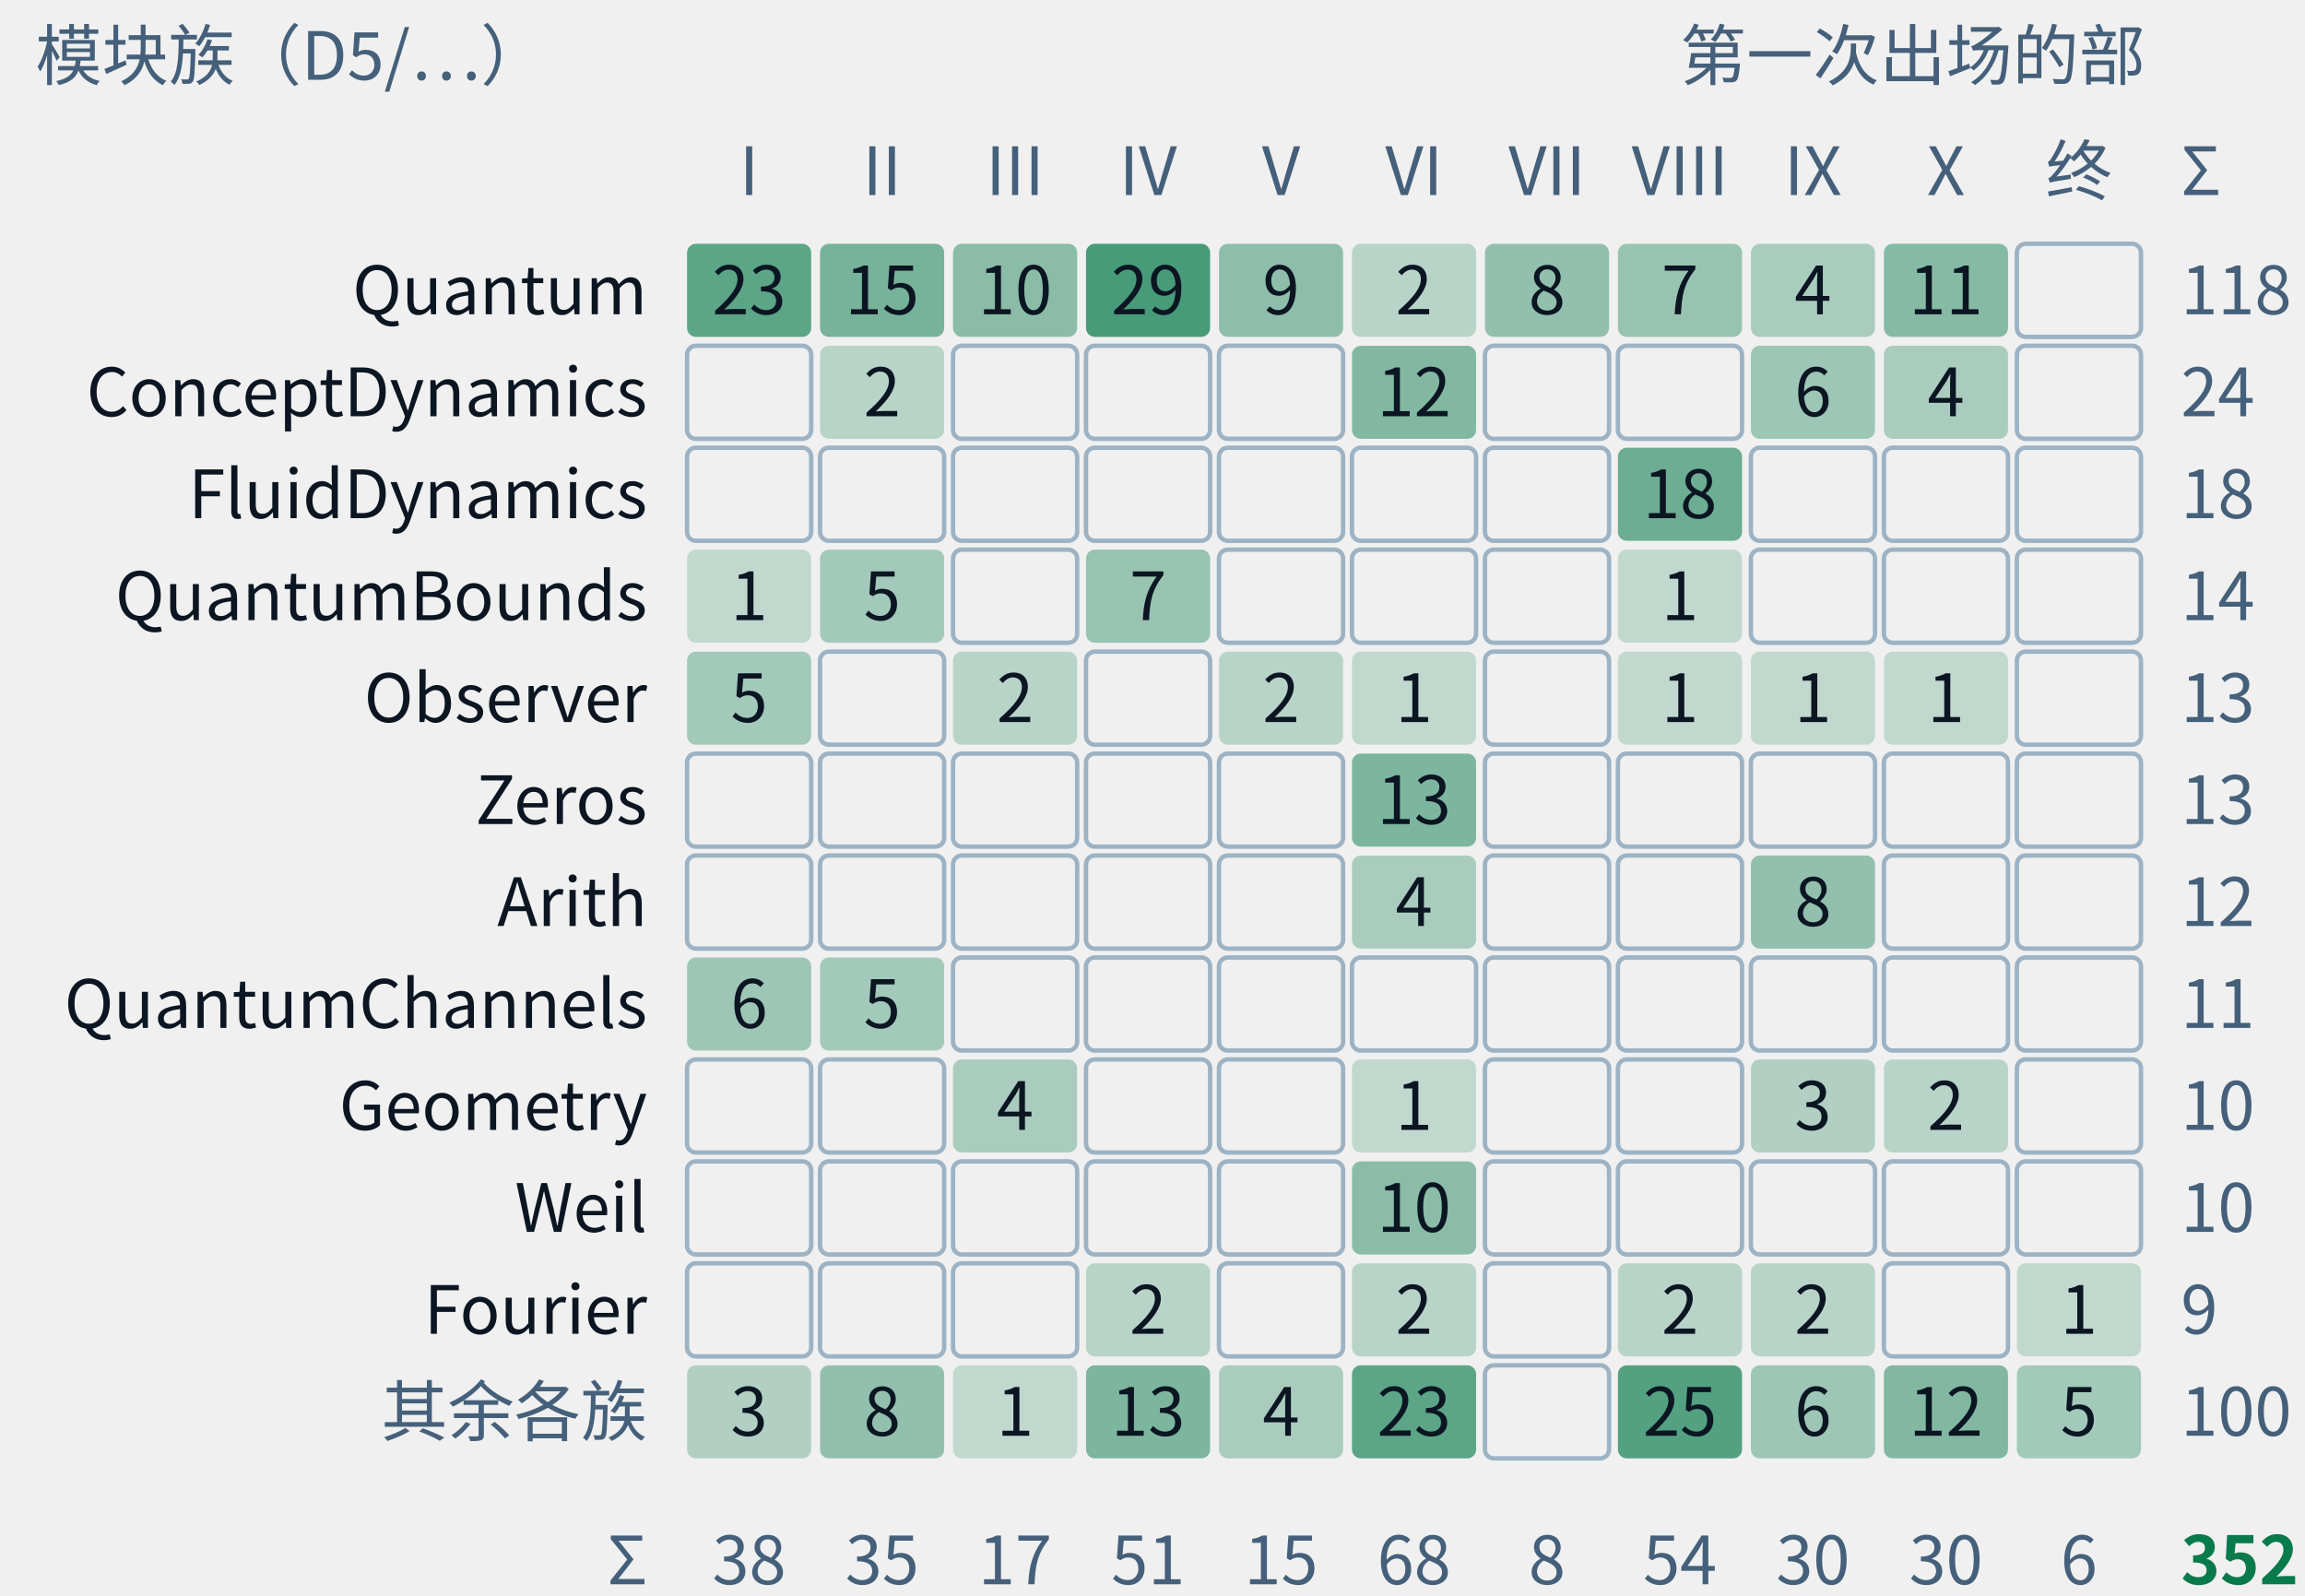
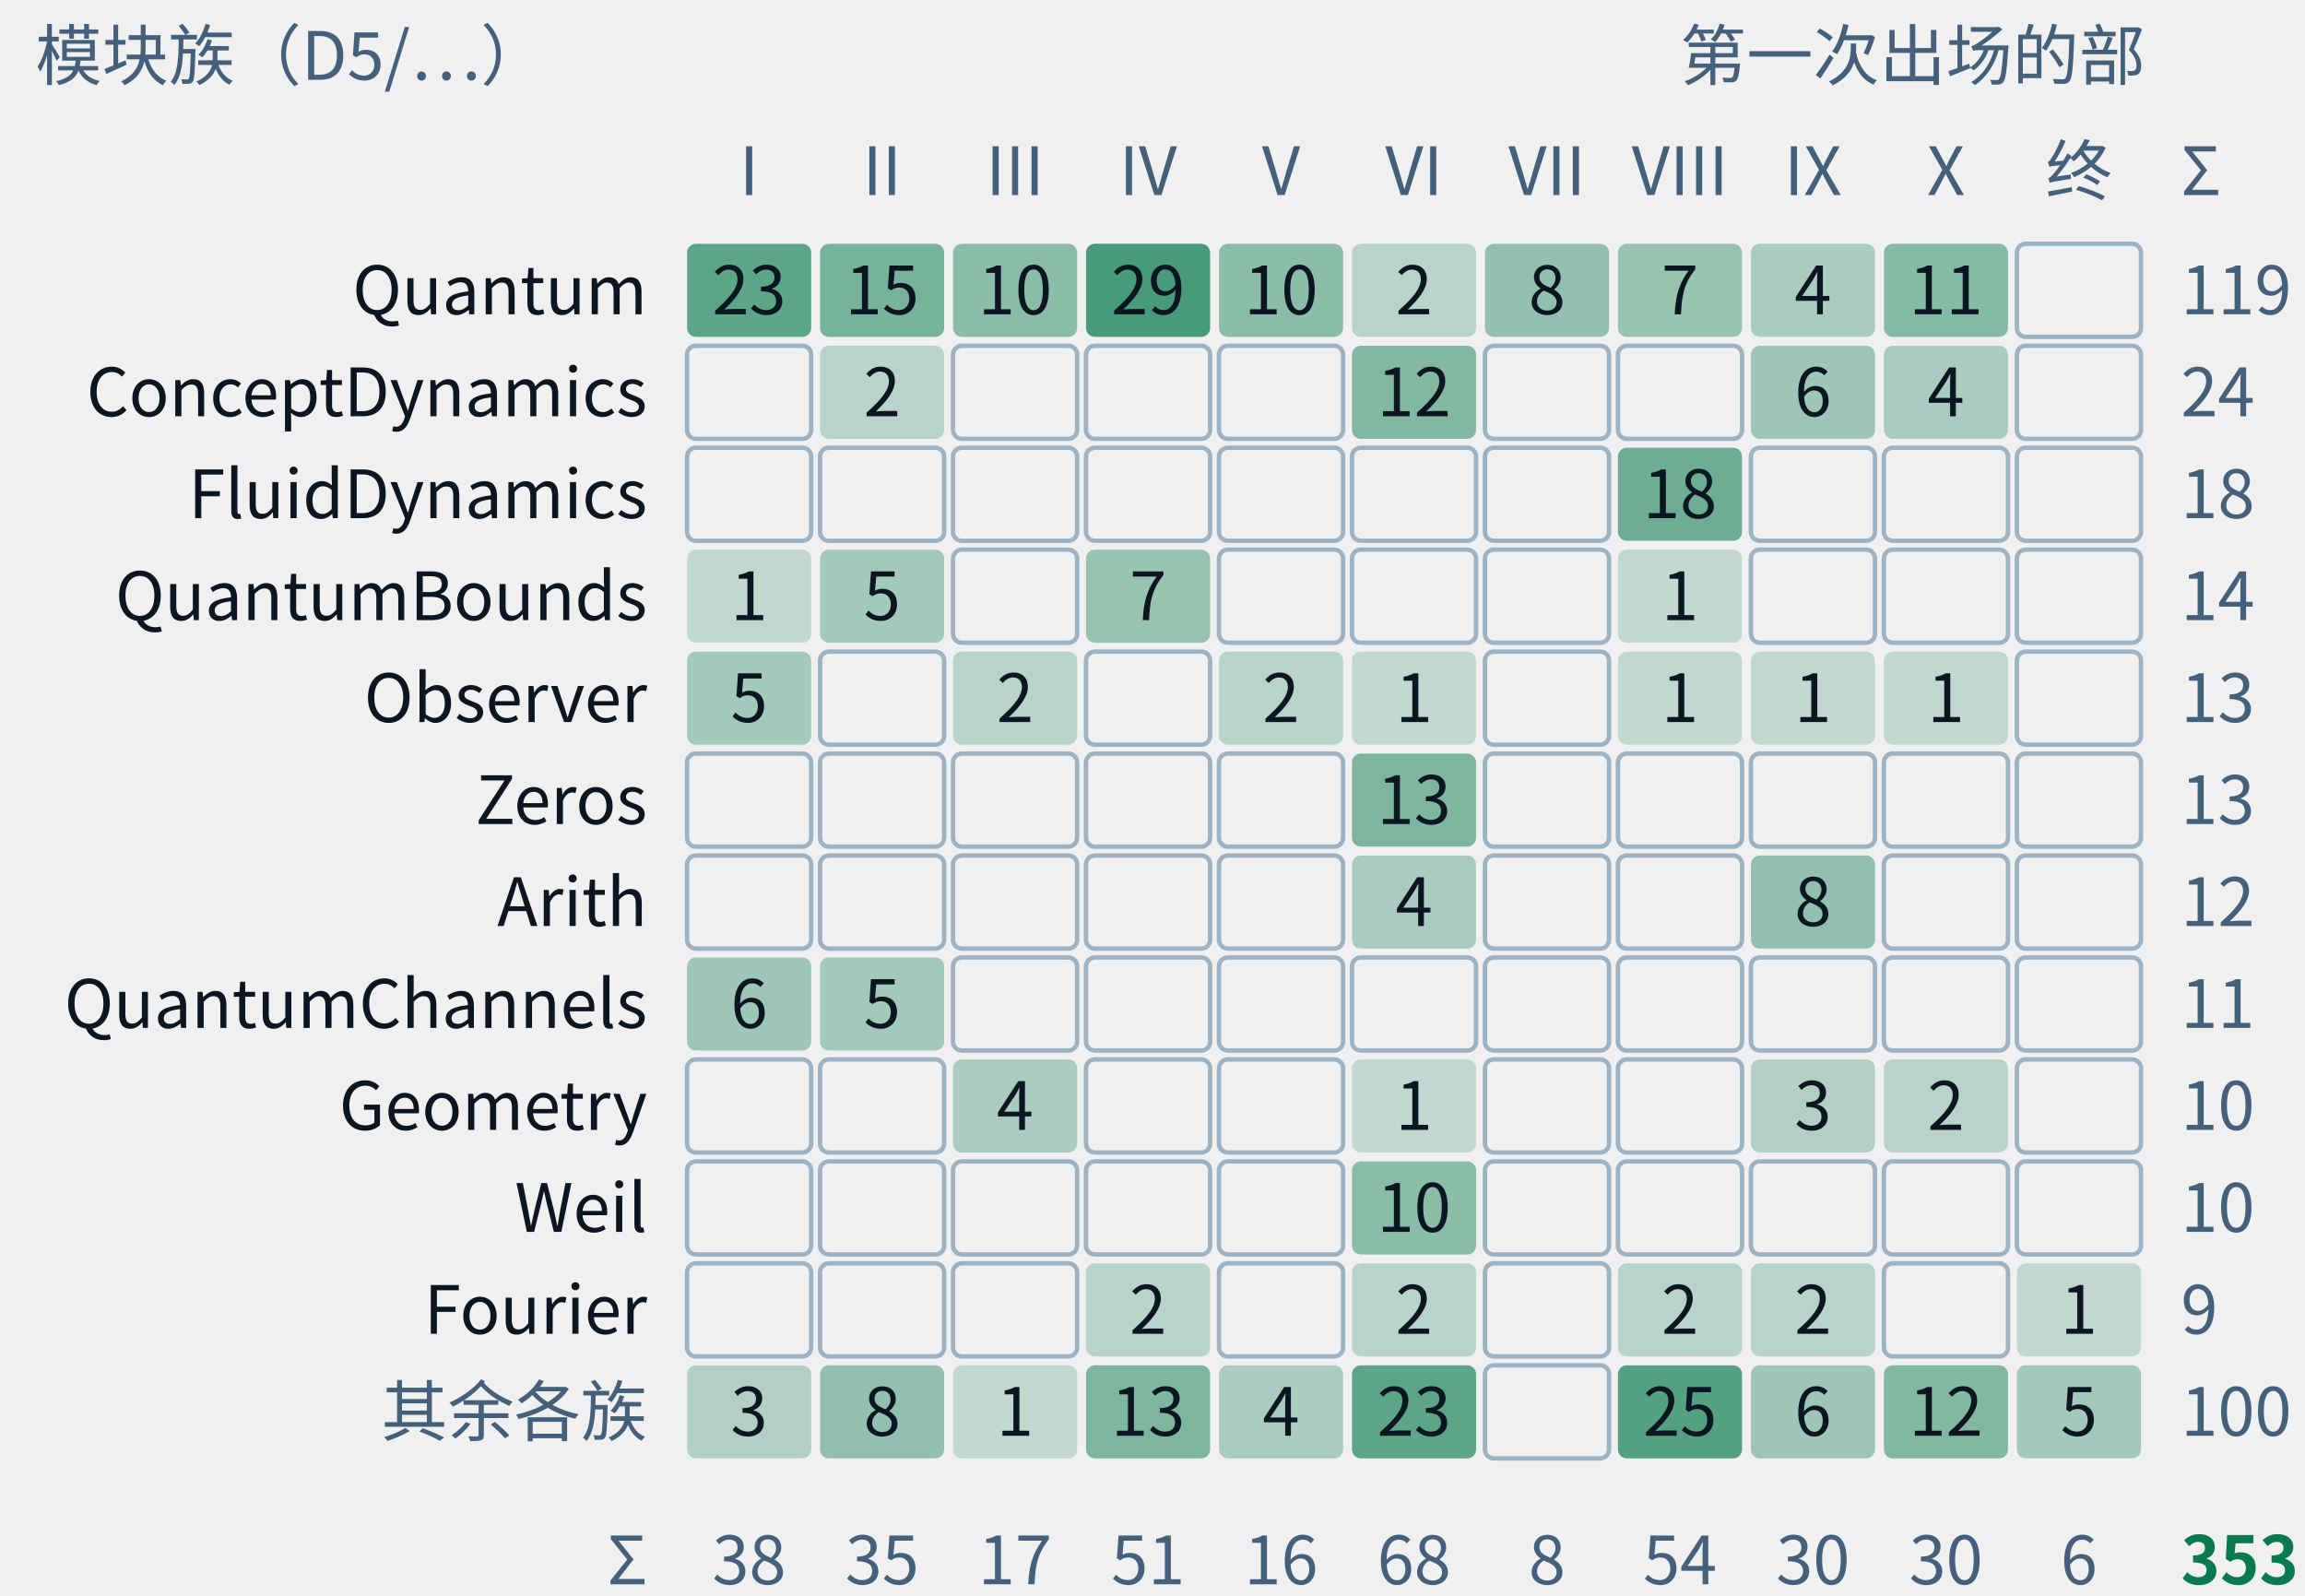
- <svg xmlns="http://www.w3.org/2000/svg" class="tr-fig" data-tr-fig="appc-modules-by-part" data-lang="zh" viewBox="0 0 520 360" width="520" height="360" font-family="'Noto Sans SC', 'Noto Sans CJK SC', 'Source Sans 3', 'PingFang SC', 'Microsoft YaHei', system-ui, sans-serif" role="img" aria-label="模块族与首次出场的部的计数格。行是 Quantum、ConceptDynamics、FluidDynamics、QuantumBounds、Observer、Zeros、Arith、QuantumChannels、Geometry、Weil、Fourier 与其余各族；列是第一至第十部与终章、附录。每格数字为条数，空格为零，合计 352 条。图不表示证明依赖。">
+ <svg xmlns="http://www.w3.org/2000/svg" class="tr-fig" data-tr-fig="appc-modules-by-part" data-lang="zh" viewBox="0 0 520 360" width="520" height="360" font-family="'Noto Sans SC', 'Noto Sans CJK SC', 'Source Sans 3', 'PingFang SC', 'Microsoft YaHei', system-ui, sans-serif" role="img" aria-label="模块族与首次出场的部的计数格。行是 Quantum、ConceptDynamics、FluidDynamics、QuantumBounds、Observer、Zeros、Arith、QuantumChannels、Geometry、Weil、Fourier 与其余各族；列是第一至第十部与终章、附录。每格数字为条数，空格为零，合计 353 条。图不表示证明依赖。">
  <style>.ts-ink{stroke:#0b1622}.tf-ink{fill:#0b1622}.ts-dim{stroke:#45607a}.tf-dim{fill:#45607a}.ts-faint{stroke:#9db3c4}.tf-faint{fill:#9db3c4}.ts-edge{stroke:#b9d0dd}.tf-edge{fill:#b9d0dd}.ts-hot{stroke:#5f9bb5}.tf-hot{fill:#5f9bb5}.ts-bg{stroke:#ffffff}.tf-bg{fill:#ffffff}.ts-panel{stroke:#eef5f9}.tf-panel{fill:#eef5f9}.ts-sheet{stroke:#f7fbfd}.tf-sheet{fill:#f7fbfd}.ts-cyan{stroke:#007c8a}.tf-cyan{fill:#007c8a}.ts-magenta{stroke:#b0128f}.tf-magenta{fill:#b0128f}.ts-amber{stroke:#946200}.tf-amber{fill:#946200}.ts-violet{stroke:#5a45c8}.tf-violet{fill:#5a45c8}.ts-ok{stroke:#087a4c}.tf-ok{fill:#087a4c}.ts-warn{stroke:#c21f3a}.tf-warn{fill:#c21f3a}.ts-blue{stroke:#1d5fd0}.tf-blue{fill:#1d5fd0}.ts-orange{stroke:#b85410}.tf-orange{fill:#b85410}.ts-sigma{stroke:#28405a}.tf-sigma{fill:#28405a}@media (prefers-color-scheme:dark){.ts-ink{stroke:#d4efff}.tf-ink{fill:#d4efff}.ts-dim{stroke:#6f8ea5}.tf-dim{fill:#6f8ea5}.ts-faint{stroke:#34506a}.tf-faint{fill:#34506a}.ts-edge{stroke:#143049}.tf-edge{fill:#143049}.ts-hot{stroke:#1f5d7c}.tf-hot{fill:#1f5d7c}.ts-bg{stroke:#03060c}.tf-bg{fill:#03060c}.ts-panel{stroke:#07101b}.tf-panel{fill:#07101b}.ts-sheet{stroke:#050c16}.tf-sheet{fill:#050c16}.ts-cyan{stroke:#19f0ff}.tf-cyan{fill:#19f0ff}.ts-magenta{stroke:#ff2fd0}.tf-magenta{fill:#ff2fd0}.ts-amber{stroke:#ffc83d}.tf-amber{fill:#ffc83d}.ts-violet{stroke:#9d8cff}.tf-violet{fill:#9d8cff}.ts-ok{stroke:#46ffb2}.tf-ok{fill:#46ffb2}.ts-warn{stroke:#ff5064}.tf-warn{fill:#ff5064}.ts-blue{stroke:#2a7bff}.tf-blue{fill:#2a7bff}.ts-orange{stroke:#ff8a3c}.tf-orange{fill:#ff8a3c}.ts-sigma{stroke:#cfe3ff}.tf-sigma{fill:#cfe3ff}}</style>
  <text class="tf-dim" x="8" y="18" font-size="15">模块族（D5/…）</text>
  <text class="tf-dim" x="484" y="18" font-size="15" text-anchor="end">第一次出场的部</text>
  <text class="tf-dim" x="169" y="44" font-size="15" text-anchor="middle">I</text>
  <text class="tf-dim" x="199" y="44" font-size="15" text-anchor="middle">II</text>
  <text class="tf-dim" x="229" y="44" font-size="15" text-anchor="middle">III</text>
  <text class="tf-dim" x="259" y="44" font-size="15" text-anchor="middle">IV</text>
  <text class="tf-dim" x="289" y="44" font-size="15" text-anchor="middle">V</text>
  <text class="tf-dim" x="319" y="44" font-size="15" text-anchor="middle">VI</text>
  <text class="tf-dim" x="349" y="44" font-size="15" text-anchor="middle">VII</text>
  <text class="tf-dim" x="379" y="44" font-size="15" text-anchor="middle">VIII</text>
  <text class="tf-dim" x="409" y="44" font-size="15" text-anchor="middle">IX</text>
  <text class="tf-dim" x="439" y="44" font-size="15" text-anchor="middle">X</text>
  <text class="tf-dim" x="469" y="44" font-size="15" text-anchor="middle">终</text>
  <text class="tf-ink" x="146" y="70.9" font-size="15" text-anchor="end">Quantum</text>
  <rect x="155" y="55" width="28" height="21" rx="2" class="tf-ok" fill-opacity="0.64" />
  <text class="tf-ink" x="169" y="70.9" font-size="15" text-anchor="middle">23</text>
  <rect x="185" y="55" width="28" height="21" rx="2" class="tf-ok" fill-opacity="0.52" />
  <text class="tf-ink" x="199" y="70.9" font-size="15" text-anchor="middle">15</text>
  <rect x="215" y="55" width="28" height="21" rx="2" class="tf-ok" fill-opacity="0.44" />
  <text class="tf-ink" x="229" y="70.9" font-size="15" text-anchor="middle">10</text>
  <rect x="245" y="55" width="28" height="21" rx="2" class="tf-ok" fill-opacity="0.72" />
  <text class="tf-ink" x="259" y="70.9" font-size="15" text-anchor="middle">29</text>
-   <rect x="275" y="55" width="28" height="21" rx="2" class="tf-ok" fill-opacity="0.42" />
-   <text class="tf-ink" x="289" y="70.9" font-size="15" text-anchor="middle">9</text>
+   <rect x="275" y="55" width="28" height="21" rx="2" class="tf-ok" fill-opacity="0.44" />
+   <text class="tf-ink" x="289" y="70.9" font-size="15" text-anchor="middle">10</text>
  <rect x="305" y="55" width="28" height="21" rx="2" class="tf-ok" fill-opacity="0.24" />
  <text class="tf-ink" x="319" y="70.9" font-size="15" text-anchor="middle">2</text>
  <rect x="335" y="55" width="28" height="21" rx="2" class="tf-ok" fill-opacity="0.4" />
  <text class="tf-ink" x="349" y="70.9" font-size="15" text-anchor="middle">8</text>
  <rect x="365" y="55" width="28" height="21" rx="2" class="tf-ok" fill-opacity="0.38" />
  <text class="tf-ink" x="379" y="70.9" font-size="15" text-anchor="middle">7</text>
  <rect x="395" y="55" width="28" height="21" rx="2" class="tf-ok" fill-opacity="0.3" />
  <text class="tf-ink" x="409" y="70.9" font-size="15" text-anchor="middle">4</text>
  <rect x="425" y="55" width="28" height="21" rx="2" class="tf-ok" fill-opacity="0.46" />
  <text class="tf-ink" x="439" y="70.9" font-size="15" text-anchor="middle">11</text>
  <rect x="455" y="55" width="28" height="21" rx="2" class="ts-faint" stroke-width="1" fill="none" />
-   <text class="tf-dim" x="492" y="70.9" font-size="15">118</text>
+   <text class="tf-dim" x="492" y="70.9" font-size="15">119</text>
  <text class="tf-ink" x="146" y="93.9" font-size="15" text-anchor="end">ConceptDynamics</text>
  <rect x="155" y="78" width="28" height="21" rx="2" class="ts-faint" stroke-width="1" fill="none" />
  <rect x="185" y="78" width="28" height="21" rx="2" class="tf-ok" fill-opacity="0.24" />
  <text class="tf-ink" x="199" y="93.9" font-size="15" text-anchor="middle">2</text>
  <rect x="215" y="78" width="28" height="21" rx="2" class="ts-faint" stroke-width="1" fill="none" />
  <rect x="245" y="78" width="28" height="21" rx="2" class="ts-faint" stroke-width="1" fill="none" />
  <rect x="275" y="78" width="28" height="21" rx="2" class="ts-faint" stroke-width="1" fill="none" />
  <rect x="305" y="78" width="28" height="21" rx="2" class="tf-ok" fill-opacity="0.47" />
  <text class="tf-ink" x="319" y="93.9" font-size="15" text-anchor="middle">12</text>
  <rect x="335" y="78" width="28" height="21" rx="2" class="ts-faint" stroke-width="1" fill="none" />
  <rect x="365" y="78" width="28" height="21" rx="2" class="ts-faint" stroke-width="1" fill="none" />
  <rect x="395" y="78" width="28" height="21" rx="2" class="tf-ok" fill-opacity="0.35" />
  <text class="tf-ink" x="409" y="93.9" font-size="15" text-anchor="middle">6</text>
  <rect x="425" y="78" width="28" height="21" rx="2" class="tf-ok" fill-opacity="0.3" />
  <text class="tf-ink" x="439" y="93.9" font-size="15" text-anchor="middle">4</text>
  <rect x="455" y="78" width="28" height="21" rx="2" class="ts-faint" stroke-width="1" fill="none" />
  <text class="tf-dim" x="492" y="93.9" font-size="15">24</text>
  <text class="tf-ink" x="146" y="116.9" font-size="15" text-anchor="end">FluidDynamics</text>
  <rect x="155" y="101" width="28" height="21" rx="2" class="ts-faint" stroke-width="1" fill="none" />
  <rect x="185" y="101" width="28" height="21" rx="2" class="ts-faint" stroke-width="1" fill="none" />
  <rect x="215" y="101" width="28" height="21" rx="2" class="ts-faint" stroke-width="1" fill="none" />
  <rect x="245" y="101" width="28" height="21" rx="2" class="ts-faint" stroke-width="1" fill="none" />
  <rect x="275" y="101" width="28" height="21" rx="2" class="ts-faint" stroke-width="1" fill="none" />
  <rect x="305" y="101" width="28" height="21" rx="2" class="ts-faint" stroke-width="1" fill="none" />
  <rect x="335" y="101" width="28" height="21" rx="2" class="ts-faint" stroke-width="1" fill="none" />
  <rect x="365" y="101" width="28" height="21" rx="2" class="tf-ok" fill-opacity="0.57" />
  <text class="tf-ink" x="379" y="116.9" font-size="15" text-anchor="middle">18</text>
  <rect x="395" y="101" width="28" height="21" rx="2" class="ts-faint" stroke-width="1" fill="none" />
  <rect x="425" y="101" width="28" height="21" rx="2" class="ts-faint" stroke-width="1" fill="none" />
  <rect x="455" y="101" width="28" height="21" rx="2" class="ts-faint" stroke-width="1" fill="none" />
  <text class="tf-dim" x="492" y="116.9" font-size="15">18</text>
  <text class="tf-ink" x="146" y="139.9" font-size="15" text-anchor="end">QuantumBounds</text>
  <rect x="155" y="124" width="28" height="21" rx="2" class="tf-ok" fill-opacity="0.2" />
  <text class="tf-ink" x="169" y="139.9" font-size="15" text-anchor="middle">1</text>
  <rect x="185" y="124" width="28" height="21" rx="2" class="tf-ok" fill-opacity="0.33" />
  <text class="tf-ink" x="199" y="139.9" font-size="15" text-anchor="middle">5</text>
  <rect x="215" y="124" width="28" height="21" rx="2" class="ts-faint" stroke-width="1" fill="none" />
  <rect x="245" y="124" width="28" height="21" rx="2" class="tf-ok" fill-opacity="0.38" />
  <text class="tf-ink" x="259" y="139.9" font-size="15" text-anchor="middle">7</text>
  <rect x="275" y="124" width="28" height="21" rx="2" class="ts-faint" stroke-width="1" fill="none" />
  <rect x="305" y="124" width="28" height="21" rx="2" class="ts-faint" stroke-width="1" fill="none" />
  <rect x="335" y="124" width="28" height="21" rx="2" class="ts-faint" stroke-width="1" fill="none" />
  <rect x="365" y="124" width="28" height="21" rx="2" class="tf-ok" fill-opacity="0.2" />
  <text class="tf-ink" x="379" y="139.9" font-size="15" text-anchor="middle">1</text>
  <rect x="395" y="124" width="28" height="21" rx="2" class="ts-faint" stroke-width="1" fill="none" />
  <rect x="425" y="124" width="28" height="21" rx="2" class="ts-faint" stroke-width="1" fill="none" />
  <rect x="455" y="124" width="28" height="21" rx="2" class="ts-faint" stroke-width="1" fill="none" />
  <text class="tf-dim" x="492" y="139.9" font-size="15">14</text>
  <text class="tf-ink" x="146" y="162.9" font-size="15" text-anchor="end">Observer</text>
  <rect x="155" y="147" width="28" height="21" rx="2" class="tf-ok" fill-opacity="0.33" />
  <text class="tf-ink" x="169" y="162.9" font-size="15" text-anchor="middle">5</text>
  <rect x="185" y="147" width="28" height="21" rx="2" class="ts-faint" stroke-width="1" fill="none" />
  <rect x="215" y="147" width="28" height="21" rx="2" class="tf-ok" fill-opacity="0.24" />
  <text class="tf-ink" x="229" y="162.9" font-size="15" text-anchor="middle">2</text>
  <rect x="245" y="147" width="28" height="21" rx="2" class="ts-faint" stroke-width="1" fill="none" />
  <rect x="275" y="147" width="28" height="21" rx="2" class="tf-ok" fill-opacity="0.24" />
  <text class="tf-ink" x="289" y="162.9" font-size="15" text-anchor="middle">2</text>
  <rect x="305" y="147" width="28" height="21" rx="2" class="tf-ok" fill-opacity="0.2" />
  <text class="tf-ink" x="319" y="162.9" font-size="15" text-anchor="middle">1</text>
  <rect x="335" y="147" width="28" height="21" rx="2" class="ts-faint" stroke-width="1" fill="none" />
  <rect x="365" y="147" width="28" height="21" rx="2" class="tf-ok" fill-opacity="0.2" />
  <text class="tf-ink" x="379" y="162.9" font-size="15" text-anchor="middle">1</text>
  <rect x="395" y="147" width="28" height="21" rx="2" class="tf-ok" fill-opacity="0.2" />
  <text class="tf-ink" x="409" y="162.9" font-size="15" text-anchor="middle">1</text>
  <rect x="425" y="147" width="28" height="21" rx="2" class="tf-ok" fill-opacity="0.2" />
  <text class="tf-ink" x="439" y="162.9" font-size="15" text-anchor="middle">1</text>
  <rect x="455" y="147" width="28" height="21" rx="2" class="ts-faint" stroke-width="1" fill="none" />
  <text class="tf-dim" x="492" y="162.9" font-size="15">13</text>
  <text class="tf-ink" x="146" y="185.9" font-size="15" text-anchor="end">Zeros</text>
  <rect x="155" y="170" width="28" height="21" rx="2" class="ts-faint" stroke-width="1" fill="none" />
  <rect x="185" y="170" width="28" height="21" rx="2" class="ts-faint" stroke-width="1" fill="none" />
  <rect x="215" y="170" width="28" height="21" rx="2" class="ts-faint" stroke-width="1" fill="none" />
  <rect x="245" y="170" width="28" height="21" rx="2" class="ts-faint" stroke-width="1" fill="none" />
  <rect x="275" y="170" width="28" height="21" rx="2" class="ts-faint" stroke-width="1" fill="none" />
  <rect x="305" y="170" width="28" height="21" rx="2" class="tf-ok" fill-opacity="0.49" />
  <text class="tf-ink" x="319" y="185.9" font-size="15" text-anchor="middle">13</text>
  <rect x="335" y="170" width="28" height="21" rx="2" class="ts-faint" stroke-width="1" fill="none" />
  <rect x="365" y="170" width="28" height="21" rx="2" class="ts-faint" stroke-width="1" fill="none" />
  <rect x="395" y="170" width="28" height="21" rx="2" class="ts-faint" stroke-width="1" fill="none" />
  <rect x="425" y="170" width="28" height="21" rx="2" class="ts-faint" stroke-width="1" fill="none" />
  <rect x="455" y="170" width="28" height="21" rx="2" class="ts-faint" stroke-width="1" fill="none" />
  <text class="tf-dim" x="492" y="185.9" font-size="15">13</text>
  <text class="tf-ink" x="146" y="208.9" font-size="15" text-anchor="end">Arith</text>
  <rect x="155" y="193" width="28" height="21" rx="2" class="ts-faint" stroke-width="1" fill="none" />
  <rect x="185" y="193" width="28" height="21" rx="2" class="ts-faint" stroke-width="1" fill="none" />
  <rect x="215" y="193" width="28" height="21" rx="2" class="ts-faint" stroke-width="1" fill="none" />
  <rect x="245" y="193" width="28" height="21" rx="2" class="ts-faint" stroke-width="1" fill="none" />
  <rect x="275" y="193" width="28" height="21" rx="2" class="ts-faint" stroke-width="1" fill="none" />
  <rect x="305" y="193" width="28" height="21" rx="2" class="tf-ok" fill-opacity="0.3" />
  <text class="tf-ink" x="319" y="208.9" font-size="15" text-anchor="middle">4</text>
  <rect x="335" y="193" width="28" height="21" rx="2" class="ts-faint" stroke-width="1" fill="none" />
  <rect x="365" y="193" width="28" height="21" rx="2" class="ts-faint" stroke-width="1" fill="none" />
  <rect x="395" y="193" width="28" height="21" rx="2" class="tf-ok" fill-opacity="0.4" />
  <text class="tf-ink" x="409" y="208.9" font-size="15" text-anchor="middle">8</text>
  <rect x="425" y="193" width="28" height="21" rx="2" class="ts-faint" stroke-width="1" fill="none" />
  <rect x="455" y="193" width="28" height="21" rx="2" class="ts-faint" stroke-width="1" fill="none" />
  <text class="tf-dim" x="492" y="208.9" font-size="15">12</text>
  <text class="tf-ink" x="146" y="231.9" font-size="15" text-anchor="end">QuantumChannels</text>
  <rect x="155" y="216" width="28" height="21" rx="2" class="tf-ok" fill-opacity="0.35" />
  <text class="tf-ink" x="169" y="231.9" font-size="15" text-anchor="middle">6</text>
  <rect x="185" y="216" width="28" height="21" rx="2" class="tf-ok" fill-opacity="0.33" />
  <text class="tf-ink" x="199" y="231.9" font-size="15" text-anchor="middle">5</text>
  <rect x="215" y="216" width="28" height="21" rx="2" class="ts-faint" stroke-width="1" fill="none" />
  <rect x="245" y="216" width="28" height="21" rx="2" class="ts-faint" stroke-width="1" fill="none" />
  <rect x="275" y="216" width="28" height="21" rx="2" class="ts-faint" stroke-width="1" fill="none" />
  <rect x="305" y="216" width="28" height="21" rx="2" class="ts-faint" stroke-width="1" fill="none" />
  <rect x="335" y="216" width="28" height="21" rx="2" class="ts-faint" stroke-width="1" fill="none" />
  <rect x="365" y="216" width="28" height="21" rx="2" class="ts-faint" stroke-width="1" fill="none" />
  <rect x="395" y="216" width="28" height="21" rx="2" class="ts-faint" stroke-width="1" fill="none" />
  <rect x="425" y="216" width="28" height="21" rx="2" class="ts-faint" stroke-width="1" fill="none" />
  <rect x="455" y="216" width="28" height="21" rx="2" class="ts-faint" stroke-width="1" fill="none" />
  <text class="tf-dim" x="492" y="231.9" font-size="15">11</text>
  <text class="tf-ink" x="146" y="254.9" font-size="15" text-anchor="end">Geometry</text>
  <rect x="155" y="239" width="28" height="21" rx="2" class="ts-faint" stroke-width="1" fill="none" />
  <rect x="185" y="239" width="28" height="21" rx="2" class="ts-faint" stroke-width="1" fill="none" />
  <rect x="215" y="239" width="28" height="21" rx="2" class="tf-ok" fill-opacity="0.3" />
  <text class="tf-ink" x="229" y="254.9" font-size="15" text-anchor="middle">4</text>
  <rect x="245" y="239" width="28" height="21" rx="2" class="ts-faint" stroke-width="1" fill="none" />
  <rect x="275" y="239" width="28" height="21" rx="2" class="ts-faint" stroke-width="1" fill="none" />
  <rect x="305" y="239" width="28" height="21" rx="2" class="tf-ok" fill-opacity="0.2" />
  <text class="tf-ink" x="319" y="254.9" font-size="15" text-anchor="middle">1</text>
  <rect x="335" y="239" width="28" height="21" rx="2" class="ts-faint" stroke-width="1" fill="none" />
  <rect x="365" y="239" width="28" height="21" rx="2" class="ts-faint" stroke-width="1" fill="none" />
  <rect x="395" y="239" width="28" height="21" rx="2" class="tf-ok" fill-opacity="0.27" />
  <text class="tf-ink" x="409" y="254.9" font-size="15" text-anchor="middle">3</text>
  <rect x="425" y="239" width="28" height="21" rx="2" class="tf-ok" fill-opacity="0.24" />
  <text class="tf-ink" x="439" y="254.9" font-size="15" text-anchor="middle">2</text>
  <rect x="455" y="239" width="28" height="21" rx="2" class="ts-faint" stroke-width="1" fill="none" />
  <text class="tf-dim" x="492" y="254.9" font-size="15">10</text>
  <text class="tf-ink" x="146" y="277.9" font-size="15" text-anchor="end">Weil</text>
  <rect x="155" y="262" width="28" height="21" rx="2" class="ts-faint" stroke-width="1" fill="none" />
  <rect x="185" y="262" width="28" height="21" rx="2" class="ts-faint" stroke-width="1" fill="none" />
  <rect x="215" y="262" width="28" height="21" rx="2" class="ts-faint" stroke-width="1" fill="none" />
  <rect x="245" y="262" width="28" height="21" rx="2" class="ts-faint" stroke-width="1" fill="none" />
  <rect x="275" y="262" width="28" height="21" rx="2" class="ts-faint" stroke-width="1" fill="none" />
  <rect x="305" y="262" width="28" height="21" rx="2" class="tf-ok" fill-opacity="0.44" />
  <text class="tf-ink" x="319" y="277.9" font-size="15" text-anchor="middle">10</text>
  <rect x="335" y="262" width="28" height="21" rx="2" class="ts-faint" stroke-width="1" fill="none" />
  <rect x="365" y="262" width="28" height="21" rx="2" class="ts-faint" stroke-width="1" fill="none" />
  <rect x="395" y="262" width="28" height="21" rx="2" class="ts-faint" stroke-width="1" fill="none" />
  <rect x="425" y="262" width="28" height="21" rx="2" class="ts-faint" stroke-width="1" fill="none" />
  <rect x="455" y="262" width="28" height="21" rx="2" class="ts-faint" stroke-width="1" fill="none" />
  <text class="tf-dim" x="492" y="277.9" font-size="15">10</text>
  <text class="tf-ink" x="146" y="300.9" font-size="15" text-anchor="end">Fourier</text>
  <rect x="155" y="285" width="28" height="21" rx="2" class="ts-faint" stroke-width="1" fill="none" />
  <rect x="185" y="285" width="28" height="21" rx="2" class="ts-faint" stroke-width="1" fill="none" />
  <rect x="215" y="285" width="28" height="21" rx="2" class="ts-faint" stroke-width="1" fill="none" />
  <rect x="245" y="285" width="28" height="21" rx="2" class="tf-ok" fill-opacity="0.24" />
  <text class="tf-ink" x="259" y="300.9" font-size="15" text-anchor="middle">2</text>
  <rect x="275" y="285" width="28" height="21" rx="2" class="ts-faint" stroke-width="1" fill="none" />
  <rect x="305" y="285" width="28" height="21" rx="2" class="tf-ok" fill-opacity="0.24" />
  <text class="tf-ink" x="319" y="300.9" font-size="15" text-anchor="middle">2</text>
  <rect x="335" y="285" width="28" height="21" rx="2" class="ts-faint" stroke-width="1" fill="none" />
  <rect x="365" y="285" width="28" height="21" rx="2" class="tf-ok" fill-opacity="0.24" />
  <text class="tf-ink" x="379" y="300.9" font-size="15" text-anchor="middle">2</text>
  <rect x="395" y="285" width="28" height="21" rx="2" class="tf-ok" fill-opacity="0.24" />
  <text class="tf-ink" x="409" y="300.9" font-size="15" text-anchor="middle">2</text>
  <rect x="425" y="285" width="28" height="21" rx="2" class="ts-faint" stroke-width="1" fill="none" />
  <rect x="455" y="285" width="28" height="21" rx="2" class="tf-ok" fill-opacity="0.2" />
  <text class="tf-ink" x="469" y="300.9" font-size="15" text-anchor="middle">1</text>
  <text class="tf-dim" x="492" y="300.9" font-size="15">9</text>
  <text class="tf-dim" x="146" y="323.9" font-size="15" text-anchor="end">其余各族</text>
  <rect x="155" y="308" width="28" height="21" rx="2" class="tf-ok" fill-opacity="0.27" />
  <text class="tf-ink" x="169" y="323.9" font-size="15" text-anchor="middle">3</text>
  <rect x="185" y="308" width="28" height="21" rx="2" class="tf-ok" fill-opacity="0.4" />
  <text class="tf-ink" x="199" y="323.9" font-size="15" text-anchor="middle">8</text>
  <rect x="215" y="308" width="28" height="21" rx="2" class="tf-ok" fill-opacity="0.2" />
  <text class="tf-ink" x="229" y="323.9" font-size="15" text-anchor="middle">1</text>
  <rect x="245" y="308" width="28" height="21" rx="2" class="tf-ok" fill-opacity="0.49" />
  <text class="tf-ink" x="259" y="323.9" font-size="15" text-anchor="middle">13</text>
  <rect x="275" y="308" width="28" height="21" rx="2" class="tf-ok" fill-opacity="0.3" />
  <text class="tf-ink" x="289" y="323.9" font-size="15" text-anchor="middle">4</text>
  <rect x="305" y="308" width="28" height="21" rx="2" class="tf-ok" fill-opacity="0.64" />
  <text class="tf-ink" x="319" y="323.9" font-size="15" text-anchor="middle">23</text>
  <rect x="335" y="308" width="28" height="21" rx="2" class="ts-faint" stroke-width="1" fill="none" />
  <rect x="365" y="308" width="28" height="21" rx="2" class="tf-ok" fill-opacity="0.67" />
  <text class="tf-ink" x="379" y="323.9" font-size="15" text-anchor="middle">25</text>
  <rect x="395" y="308" width="28" height="21" rx="2" class="tf-ok" fill-opacity="0.35" />
  <text class="tf-ink" x="409" y="323.9" font-size="15" text-anchor="middle">6</text>
  <rect x="425" y="308" width="28" height="21" rx="2" class="tf-ok" fill-opacity="0.47" />
  <text class="tf-ink" x="439" y="323.9" font-size="15" text-anchor="middle">12</text>
  <rect x="455" y="308" width="28" height="21" rx="2" class="tf-ok" fill-opacity="0.33" />
  <text class="tf-ink" x="469" y="323.9" font-size="15" text-anchor="middle">5</text>
  <text class="tf-dim" x="492" y="323.9" font-size="15">100</text>
  <text class="tf-dim" x="492" y="44" font-size="15">Σ</text>
  <text class="tf-dim" x="146" y="357.4" font-size="15" text-anchor="end">Σ</text>
  <text class="tf-dim" x="169" y="357.4" font-size="15" text-anchor="middle">38</text>
  <text class="tf-dim" x="199" y="357.4" font-size="15" text-anchor="middle">35</text>
  <text class="tf-dim" x="229" y="357.4" font-size="15" text-anchor="middle">17</text>
  <text class="tf-dim" x="259" y="357.4" font-size="15" text-anchor="middle">51</text>
-   <text class="tf-dim" x="289" y="357.4" font-size="15" text-anchor="middle">15</text>
+   <text class="tf-dim" x="289" y="357.4" font-size="15" text-anchor="middle">16</text>
  <text class="tf-dim" x="319" y="357.4" font-size="15" text-anchor="middle">68</text>
  <text class="tf-dim" x="349" y="357.4" font-size="15" text-anchor="middle">8</text>
  <text class="tf-dim" x="379" y="357.4" font-size="15" text-anchor="middle">54</text>
  <text class="tf-dim" x="409" y="357.4" font-size="15" text-anchor="middle">30</text>
  <text class="tf-dim" x="439" y="357.4" font-size="15" text-anchor="middle">30</text>
  <text class="tf-dim" x="469" y="357.4" font-size="15" text-anchor="middle">6</text>
-   <text class="tf-ok" x="492" y="357.4" font-size="15" font-weight="600">352</text>
+   <text class="tf-ok" x="492" y="357.4" font-size="15" font-weight="600">353</text>
</svg>
